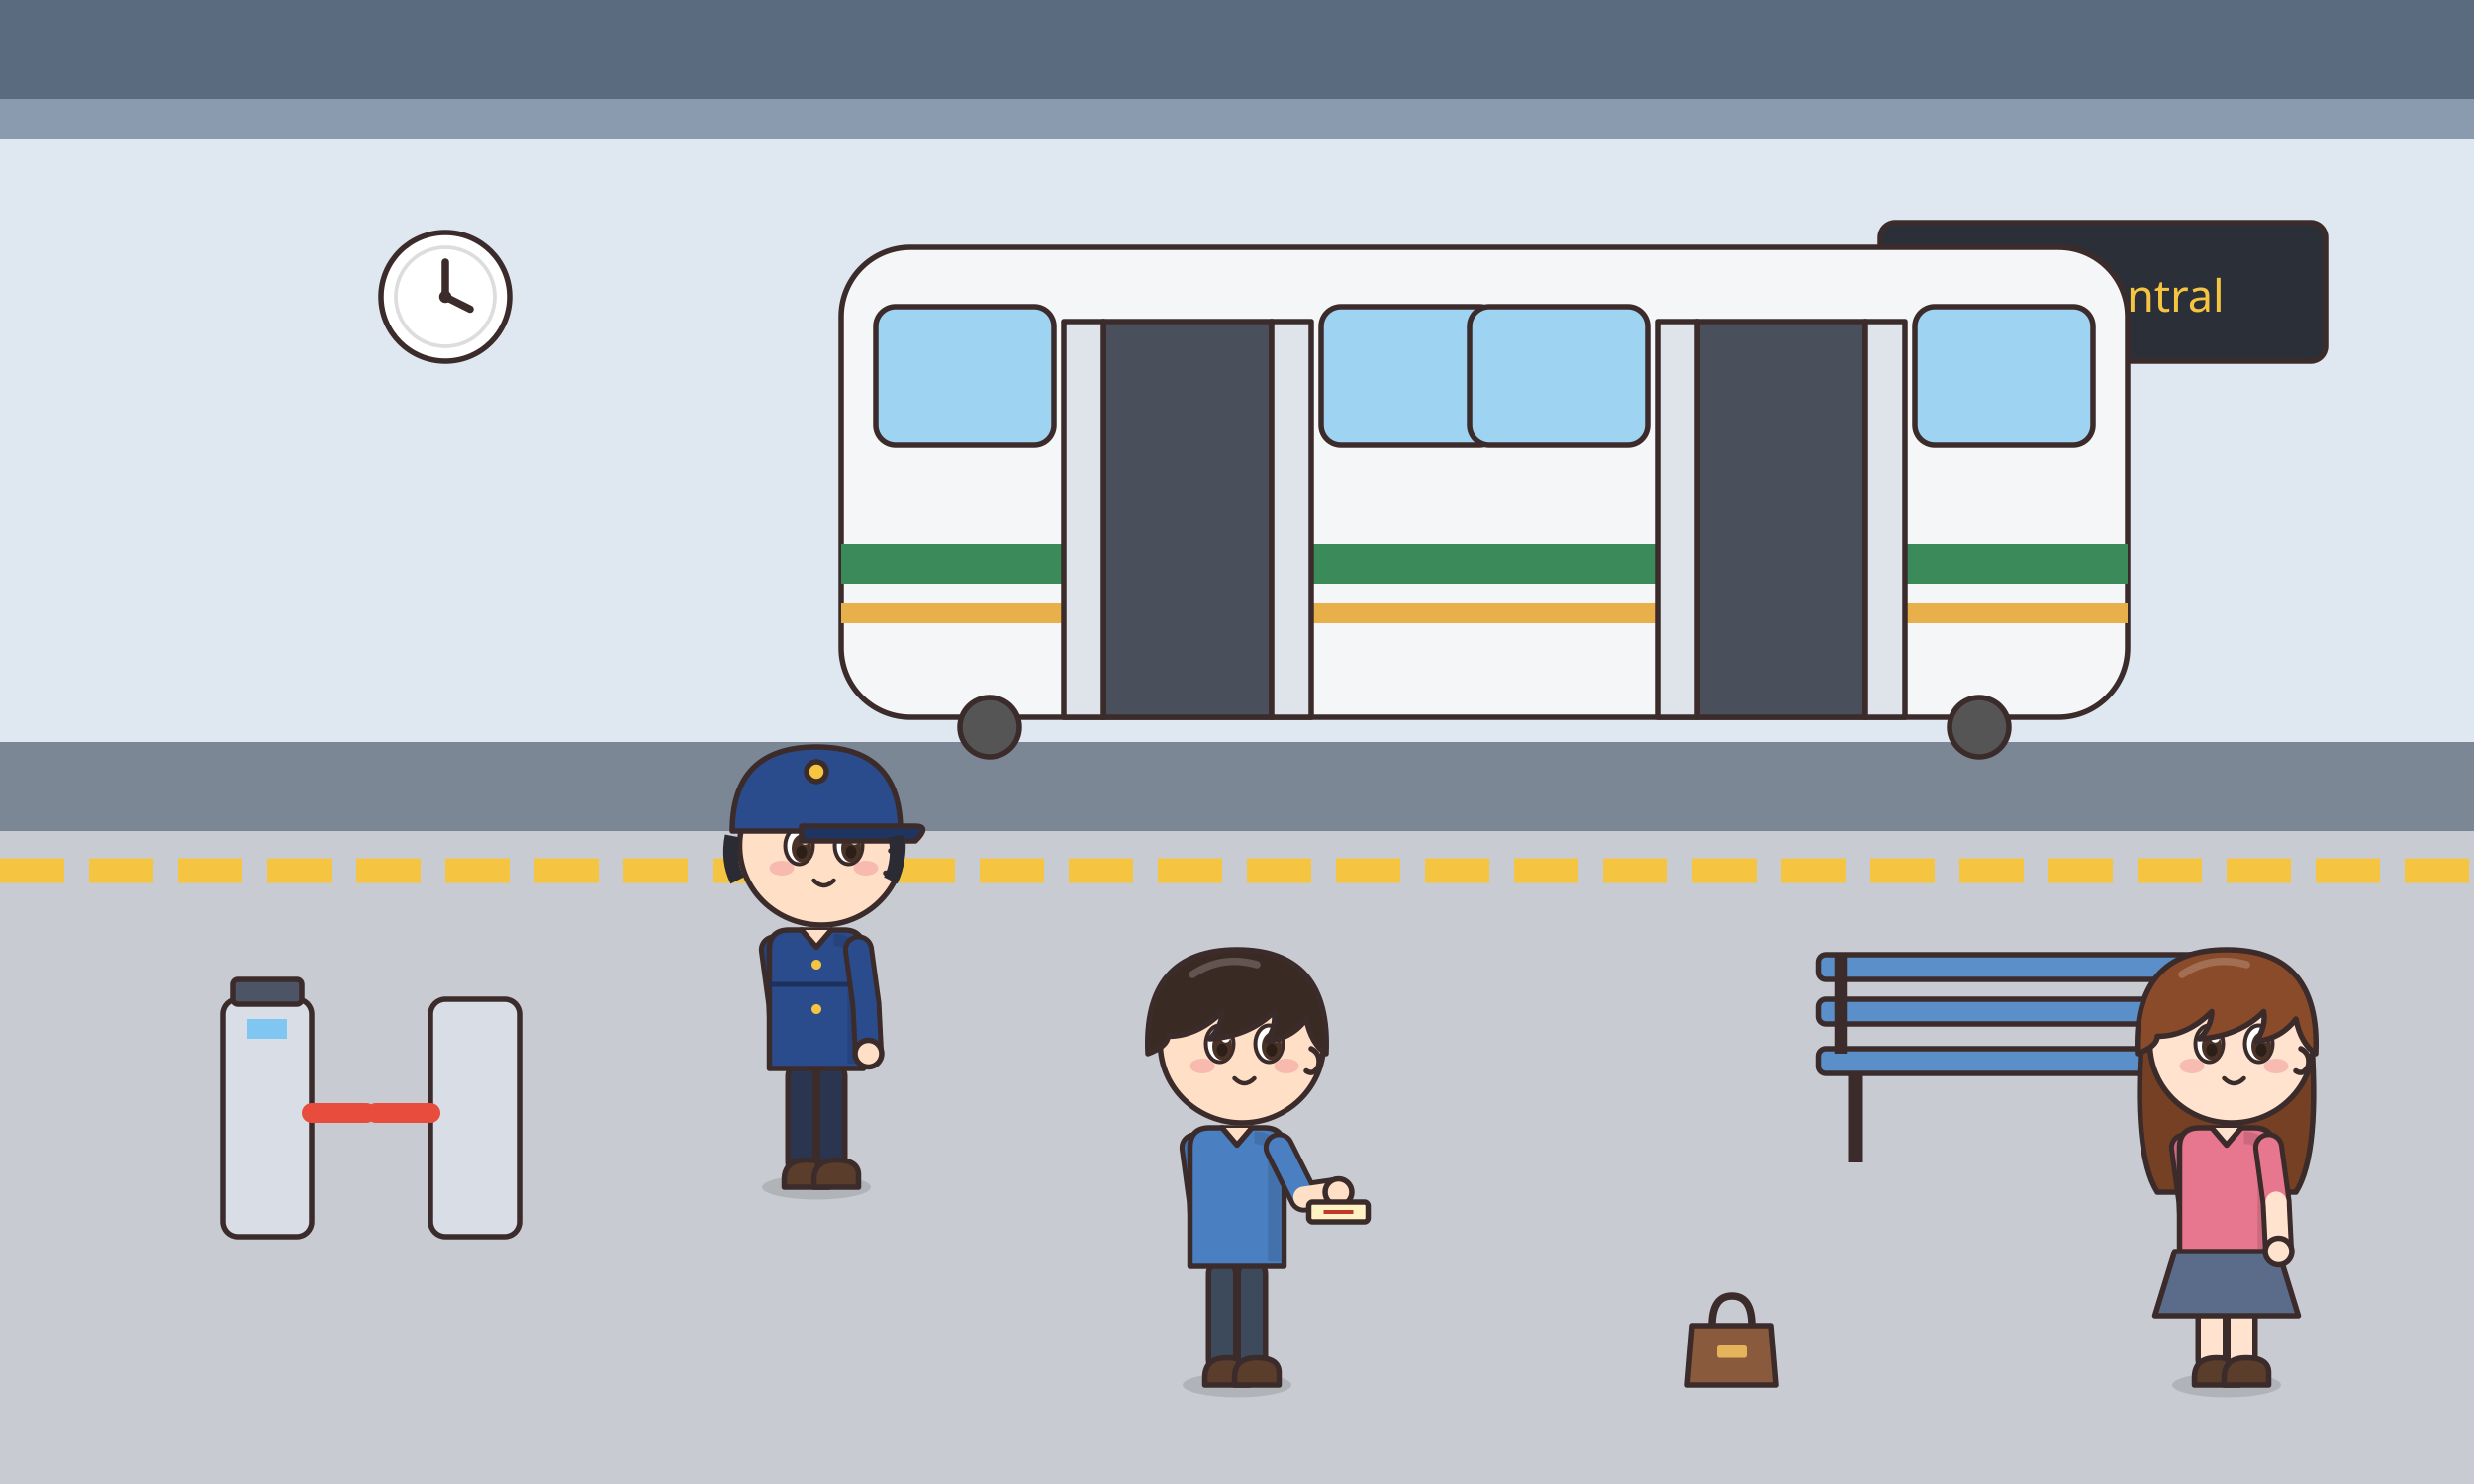
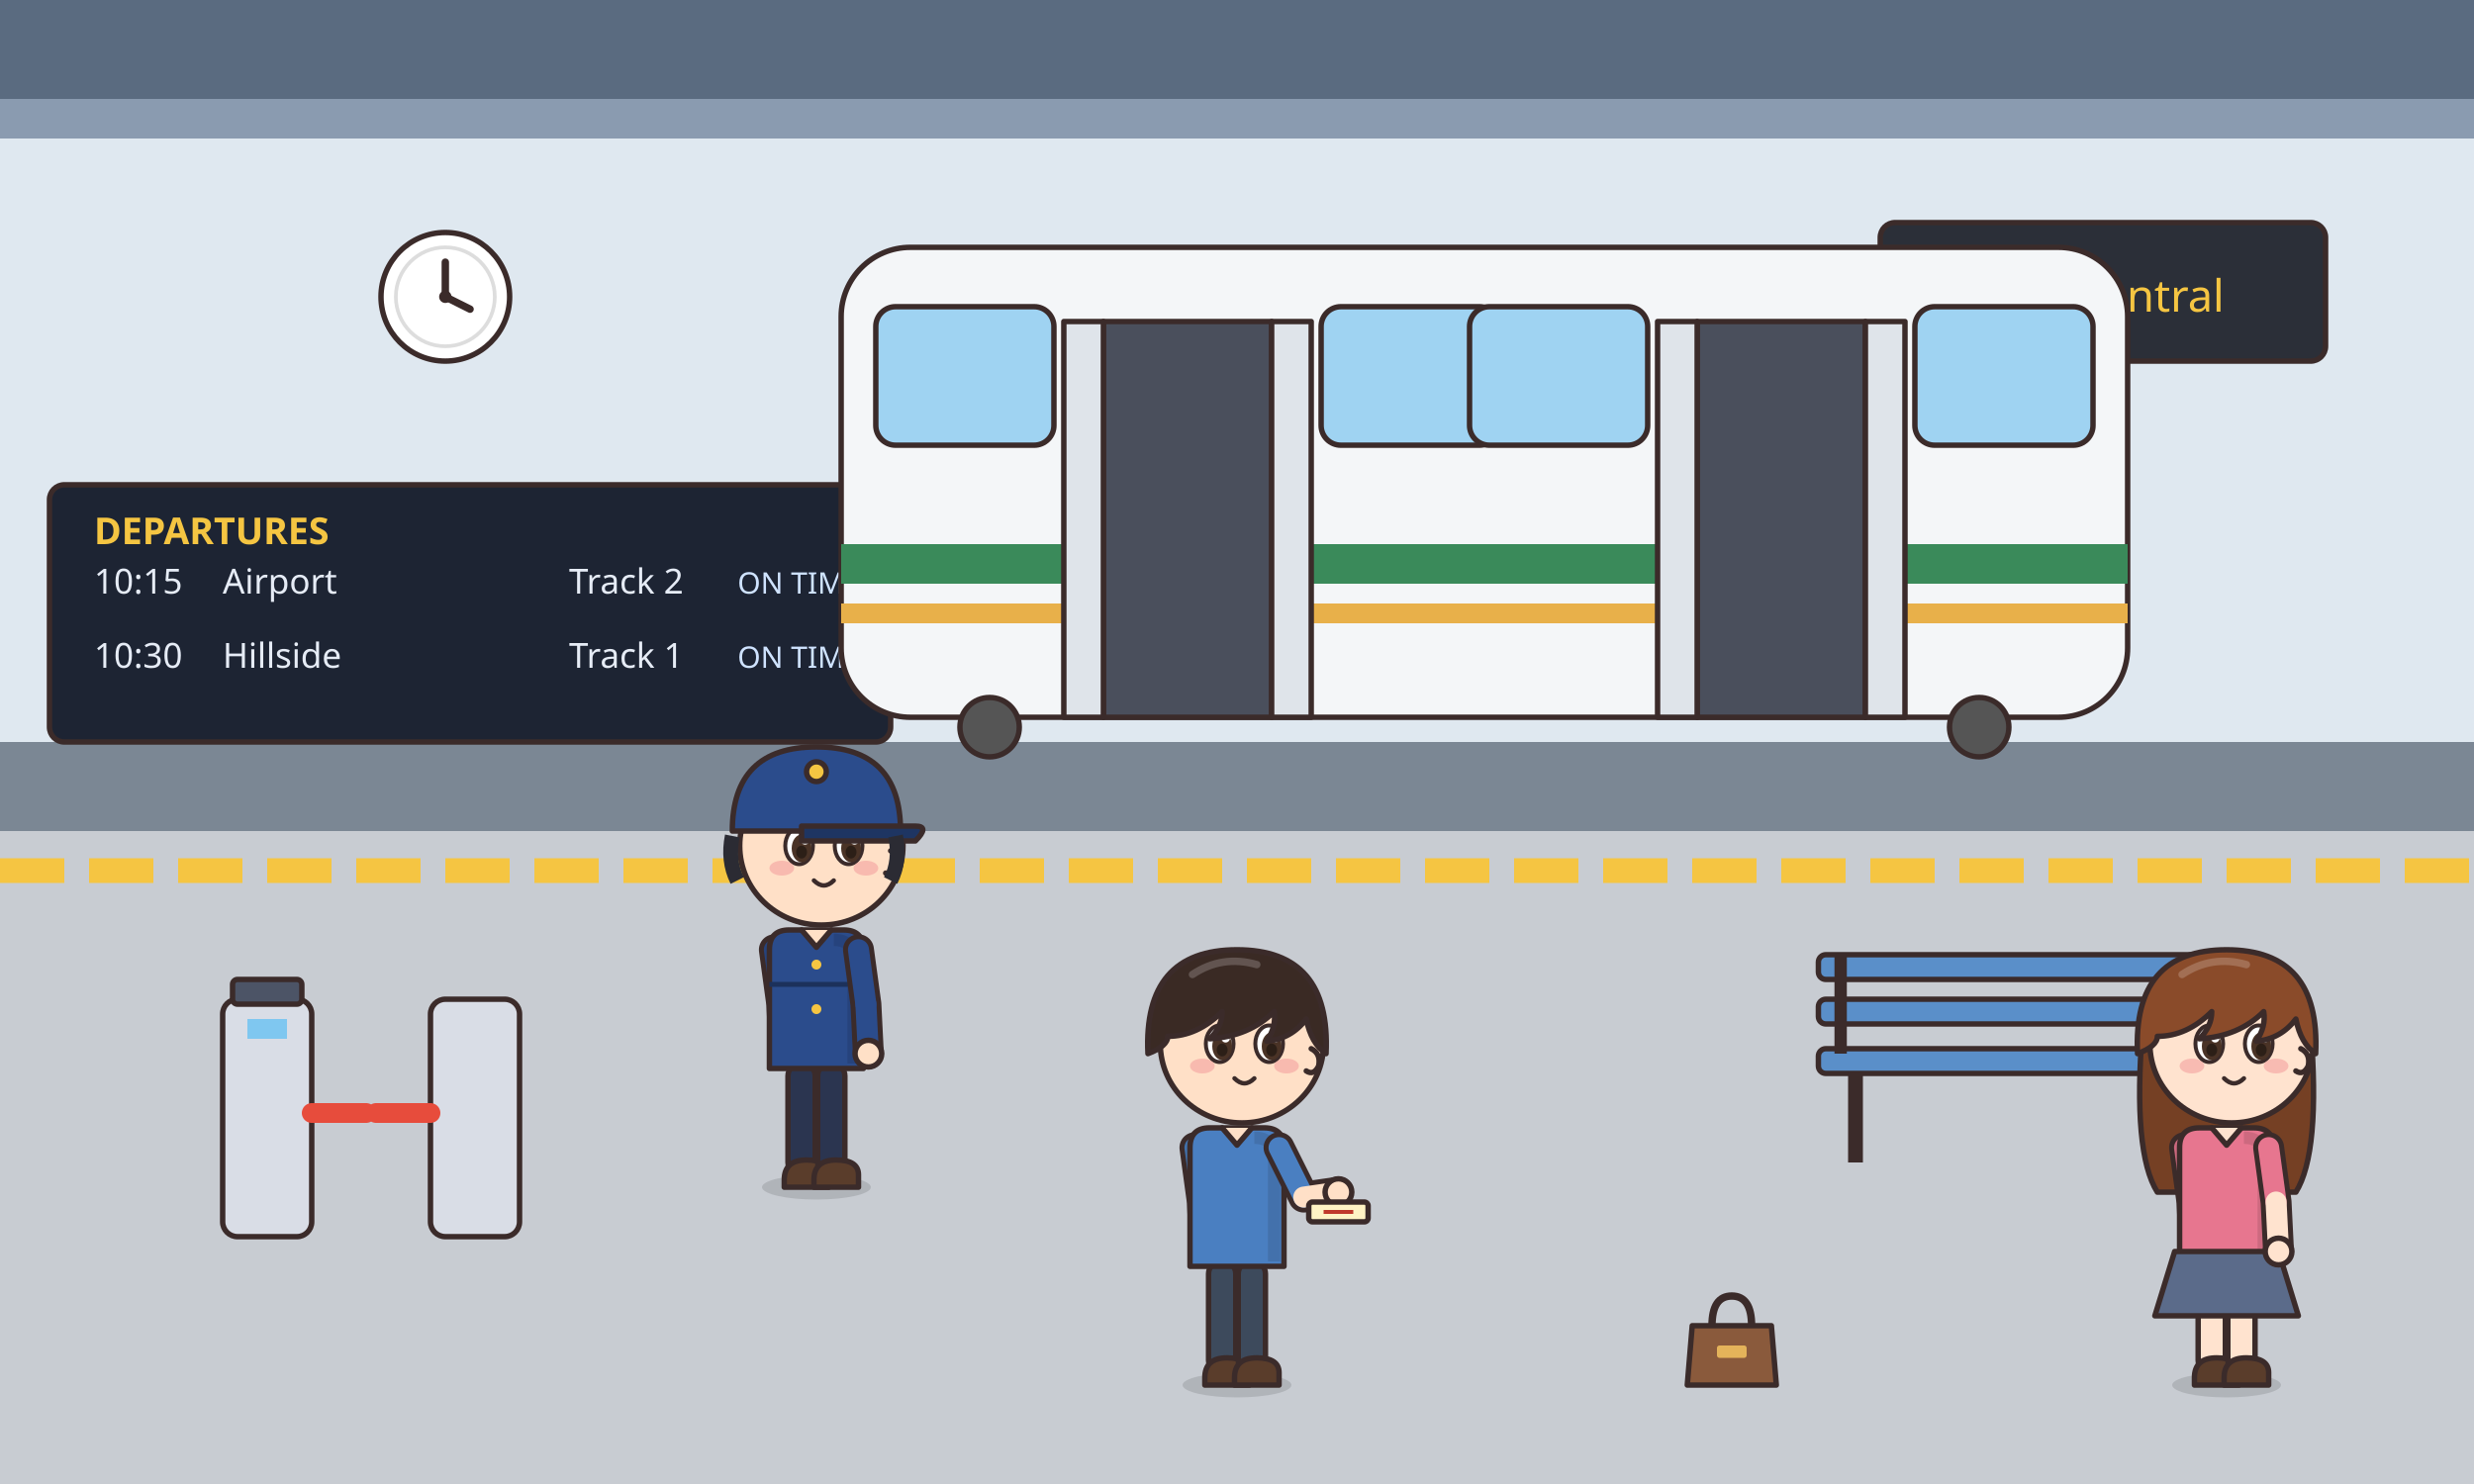
<svg xmlns="http://www.w3.org/2000/svg" viewBox="0 0 1000 600">
  <rect width="1000" height="600" fill="#dfe8f0" />
  <rect width="1000" height="40" fill="#5a6b80" />
  <rect x="0" y="40" width="1000" height="16" fill="#8a9bb0" />
  <rect y="300" width="1000" height="36" fill="#7b8794" />
  <rect y="336" width="1000" height="264" fill="#c8ccd2" />
  <path d="M0 352h1000" stroke="#f5c542" stroke-width="10" stroke-dasharray="26 10" />
  <rect x="760" y="90" width="180" height="56" rx="6" fill="#2b2f38" stroke="#3b2b2a" stroke-width="2.2" />
  <text x="850" y="126" text-anchor="middle" fill="#f5c542" font-size="18" font-family="'Lexend',sans-serif">For: Central</text>
  <g transform="translate(180 120)">
    <circle r="26" fill="#fff" stroke="#3b2b2a" stroke-width="2.2" stroke-linejoin="round" stroke-linecap="round" />
    <circle r="20" fill="none" stroke="#ddd" stroke-width="1.5" />
    <path d="M0 0v-14M0 0l10 5" stroke="#3b2b2a" stroke-width="3" stroke-linecap="round" />
    <circle r="2.5" fill="#3b2b2a" />
+   </g>
+   <g transform="translate(190 300)">
+     <rect x="-170" y="-104" width="340" height="104" rx="6" fill="#1d2433" stroke="#3b2b2a" stroke-width="2.2" stroke-linejoin="round" stroke-linecap="round" />
+     <text x="-152" y="-80" fill="#f5c542" font-size="15" font-weight="700" font-family="'Lexend',sans-serif">DEPARTURES</text>
+     <text x="-152" y="-60" fill="#e6ecf6" font-size="14" font-family="'Lexend',sans-serif">10:15</text>
+     <text x="-100" y="-60" fill="#e6ecf6" font-size="14" font-family="'Lexend',sans-serif">Airport</text>
+     <text x="40" y="-60" fill="#e6ecf6" font-size="14" font-family="'Lexend',sans-serif">Track 2</text>
+     <text x="158" y="-60" text-anchor="end" fill="#cfe3ff" font-size="12" font-family="'Lexend',sans-serif">ON TIME</text>
+     <text x="-152" y="-30" fill="#e6ecf6" font-size="14" font-family="'Lexend',sans-serif">10:30</text>
+     <text x="-100" y="-30" fill="#e6ecf6" font-size="14" font-family="'Lexend',sans-serif">Hillside</text>
+     <text x="40" y="-30" fill="#e6ecf6" font-size="14" font-family="'Lexend',sans-serif">Track 1</text>
+     <text x="158" y="-30" text-anchor="end" fill="#cfe3ff" font-size="12" font-family="'Lexend',sans-serif">ON TIME</text>
  </g>
  <g transform="translate(600 300)">
    <g class="train ">
      <rect x="-260" y="-200" width="520" height="190" rx="28" fill="#f4f6f8" stroke="#3b2b2a" stroke-width="2.2" stroke-linejoin="round" stroke-linecap="round" />
      <rect x="-260" y="-80" width="520" height="16" fill="#3a8a5a" />
      <rect x="-260" y="-56" width="520" height="8" fill="#e8b04a" />
      <rect x="-246" y="-176" width="72" height="56" rx="8" fill="#9fd3f2" stroke="#3b2b2a" stroke-width="2.2" stroke-linejoin="round" stroke-linecap="round" />
      <rect x="-66" y="-176" width="72" height="56" rx="8" fill="#9fd3f2" stroke="#3b2b2a" stroke-width="2.2" stroke-linejoin="round" stroke-linecap="round" />
      <rect x="-6" y="-176" width="72" height="56" rx="8" fill="#9fd3f2" stroke="#3b2b2a" stroke-width="2.2" stroke-linejoin="round" stroke-linecap="round" />
      <rect x="174" y="-176" width="72" height="56" rx="8" fill="#9fd3f2" stroke="#3b2b2a" stroke-width="2.2" stroke-linejoin="round" stroke-linecap="round" />
      <rect x="-154" y="-170" width="68" height="160" fill="#4a4f5c" stroke="#3b2b2a" stroke-width="2.2" stroke-linejoin="round" stroke-linecap="round" />
      <rect x="-170" y="-170" width="16" height="160" fill="#dfe4ea" stroke="#3b2b2a" stroke-width="2.2" stroke-linejoin="round" stroke-linecap="round" />
      <rect x="-86" y="-170" width="16" height="160" fill="#dfe4ea" stroke="#3b2b2a" stroke-width="2.2" stroke-linejoin="round" stroke-linecap="round" />
      <rect x="86" y="-170" width="68" height="160" fill="#4a4f5c" stroke="#3b2b2a" stroke-width="2.2" stroke-linejoin="round" stroke-linecap="round" />
      <rect x="70" y="-170" width="16" height="160" fill="#dfe4ea" stroke="#3b2b2a" stroke-width="2.2" stroke-linejoin="round" stroke-linecap="round" />
      <rect x="154" y="-170" width="16" height="160" fill="#dfe4ea" stroke="#3b2b2a" stroke-width="2.2" stroke-linejoin="round" stroke-linecap="round" />
      <circle cx="-200" cy="-6" r="12" fill="#555" stroke="#3b2b2a" stroke-width="2.2" stroke-linejoin="round" stroke-linecap="round" />
      <circle cx="200" cy="-6" r="12" fill="#555" stroke="#3b2b2a" stroke-width="2.2" stroke-linejoin="round" stroke-linecap="round" />
    </g>
  </g>
  <g transform="translate(820 470)">
    <path d="M-70 -36v36M70 -36v36" stroke="#3b2b2a" stroke-width="6" />
    <rect x="-85" y="-46" width="170" height="10" rx="3" fill="#5a8fc9" stroke="#3b2b2a" stroke-width="2.2" stroke-linejoin="round" stroke-linecap="round" />
    <rect x="-85" y="-84" width="170" height="10" rx="3" fill="#5a8fc9" stroke="#3b2b2a" stroke-width="2.2" stroke-linejoin="round" stroke-linecap="round" />
    <rect x="-85" y="-66" width="170" height="10" rx="3" fill="#5a8fc9" stroke="#3b2b2a" stroke-width="2.2" stroke-linejoin="round" stroke-linecap="round" />
    <path d="M-76 -84v40M76 -84v40" stroke="#3b2b2a" stroke-width="5" />
  </g>
  <g transform="translate(330 480)">
    <g class="fig" transform="scale(1)" style="--k:1">
      <ellipse cx="0" cy="0" rx="22" ry="5" fill="#000" opacity=".12" />
      <g class="armB">
        <path d="M-17 -96L-14 -74L-13 -54" fill="none" stroke="#3b2b2a" stroke-width="12.5" stroke-linecap="round" stroke-linejoin="round" />
        <path d="M-17 -96L-14 -74" fill="none" stroke="#26437b" stroke-width="8.5" stroke-linecap="round" />
        <path d="M-14 -74L-13 -54" fill="none" stroke="#26437b" stroke-width="8.5" stroke-linecap="round" />
        <circle cx="-13" cy="-54" r="5.4" fill="#ffe0c7" stroke="#3b2b2a" stroke-width="2.2" stroke-linejoin="round" stroke-linecap="round" />
      </g>
      <g class="lgB">
        <rect x="-11.5" y="-50" width="11" height="45" rx="5" fill="#2b3550" stroke="#3b2b2a" stroke-width="2.2" stroke-linejoin="round" stroke-linecap="round" />
        <path d="M-13 -3q0-8 9-8q9 0 9 6v5h-18z" fill="#5a3d2b" stroke="#3b2b2a" stroke-width="2.2" stroke-linejoin="round" stroke-linecap="round" />
      </g>
      <g class="lgF">
        <rect x="0.5" y="-50" width="11" height="45" rx="5" fill="#2b3550" stroke="#3b2b2a" stroke-width="2.2" stroke-linejoin="round" stroke-linecap="round" />
        <path d="M-1 -3q0-8 9-8q9 0 9 6v5h-18z" fill="#5a3d2b" stroke="#3b2b2a" stroke-width="2.2" stroke-linejoin="round" stroke-linecap="round" />
      </g>
      <path d="M-19 -96q0-8 8-8h22q8 0 8 8v48h-38z" fill="#2b4c8c" stroke="#3b2b2a" stroke-width="2.2" stroke-linejoin="round" stroke-linecap="round" />
      <path d="M7 -100q8 0 8 8v42" fill="none" stroke="#233e73" stroke-width="5" opacity=".6" />
      <path d="M-6 -104l6 7l6-7" fill="#ffe0c7" stroke="#3b2b2a" stroke-width="2.2" stroke-linejoin="round" stroke-linecap="round" />
      <path d="M-19 -82h38" stroke="#1c315b" stroke-width="2" />
      <circle cx="0" cy="-90" r="2" fill="#f5c542" />
      <circle cx="0" cy="-72" r="2" fill="#f5c542" />
      <g class="armF" style="transform-origin:17px -96px">
        <path d="M17 -96L20 -74L21 -54" fill="none" stroke="#3b2b2a" stroke-width="12.5" stroke-linecap="round" stroke-linejoin="round" />
        <path d="M17 -96L20 -74" fill="none" stroke="#2b4c8c" stroke-width="8.5" stroke-linecap="round" />
        <path d="M20 -74L21 -54" fill="none" stroke="#2b4c8c" stroke-width="8.5" stroke-linecap="round" />
        <circle cx="21" cy="-54" r="5.4" fill="#ffe0c7" stroke="#3b2b2a" stroke-width="2.2" stroke-linejoin="round" stroke-linecap="round" />
      </g>
      <ellipse cx="2" cy="-138" rx="33" ry="32" fill="#ffe0c7" stroke="#3b2b2a" stroke-width="2.2" stroke-linejoin="round" stroke-linecap="round" />
      <path d="M30 -136q4 2 3 7q-2 4-5 2" fill="#ffe0c7" stroke="#3b2b2a" stroke-width="2.2" stroke-linejoin="round" stroke-linecap="round" />
      <ellipse cx="-7" cy="-138" rx="5.6" ry="7.4" fill="#fff" stroke="#3b2b2a" stroke-width="1.6" />
      <ellipse cx="-6" cy="-137" rx="4" ry="5.6" fill="#4a3326" />
      <ellipse cx="-6" cy="-135.5" rx="2.2" ry="2.6" fill="#2c1f17" />
      <circle cx="-4.6" cy="-140.2" r="1.7" fill="#fff" />
      <ellipse cx="13" cy="-138" rx="5.6" ry="7.4" fill="#fff" stroke="#3b2b2a" stroke-width="1.6" />
      <ellipse cx="14" cy="-137" rx="4" ry="5.6" fill="#4a3326" />
      <ellipse cx="14" cy="-135.5" rx="2.2" ry="2.6" fill="#2c1f17" />
      <circle cx="15.4" cy="-140.2" r="1.7" fill="#fff" />
      <path d="M-12 -149q5 -3 9 -1M9 -150q5 -2 9 1" fill="none" stroke="#1e1e24" stroke-width="2" stroke-linecap="round" />
      <ellipse cx="-14" cy="-129" rx="5" ry="3" fill="#f39a9a" opacity=".55" />
      <ellipse cx="20" cy="-129" rx="5" ry="3" fill="#f39a9a" opacity=".55" />
      <g class="m-c">
        <path d="M-1 -124q4 4 8 0" fill="none" stroke="#3b2b2a" stroke-width="1.8" stroke-linecap="round" />
      </g>
      <g class="m-o" opacity="0">
        <path d="M-2 -125q5 -2 10 0q-1 8-5 8q-4 0-5-8z" fill="#b8473f" stroke="#3b2b2a" stroke-width="1.5" />
      </g>
      <path d="M-34 -144q0-34 34-34q34 0 34 34z" fill="#2b4c8c" stroke="#3b2b2a" stroke-width="2.2" stroke-linejoin="round" stroke-linecap="round" />
      <path d="M-6 -146h46q6 0 0 6h-46z" fill="#1e3562" stroke="#3b2b2a" stroke-width="2.2" stroke-linejoin="round" stroke-linecap="round" />
      <circle cx="0" cy="-168" r="4" fill="#f5c542" stroke="#3b2b2a" stroke-width="2.2" stroke-linejoin="round" stroke-linecap="round" />
      <path d="M-34 -142q-2 10 2 18M32 -142q2 10-2 18" stroke="#2b2b33" stroke-width="6" fill="none" />
    </g>
  </g>
  <g transform="translate(150 500)">
    <rect x="-60" y="-96" width="36" height="96" rx="6" fill="#d9dde6" stroke="#3b2b2a" stroke-width="2.2" stroke-linejoin="round" stroke-linecap="round" />
    <rect x="24" y="-96" width="36" height="96" rx="6" fill="#d9dde6" stroke="#3b2b2a" stroke-width="2.2" stroke-linejoin="round" stroke-linecap="round" />
    <rect x="-56" y="-104" width="28" height="10" rx="2" fill="#4c5466" stroke="#3b2b2a" stroke-width="2.2" stroke-linejoin="round" stroke-linecap="round" />
    <rect x="-50" y="-88" width="16" height="8" fill="#7fc7f0" />
    <path d="M-24 -50h22M24 -50h-22" stroke="#e74c3c" stroke-width="8" stroke-linecap="round" />
  </g>
  <g transform="translate(700 560)">
    <g class="pr">
      <path d="M-18 0l2-24h32l2 24z" fill="#8a5a3c" stroke="#3b2b2a" stroke-width="2.2" stroke-linejoin="round" stroke-linecap="round" />
      <path d="M-8 -24q0-12 8-12q8 0 8 12" fill="none" stroke="#3b2b2a" stroke-width="3" />
      <rect x="-6" y="-16" width="12" height="5" rx="1" fill="#e4b35a" />
    </g>
  </g>
  <g transform="translate(500 560)">
    <g class="fig" transform="scale(1)" style="--k:1">
      <ellipse cx="0" cy="0" rx="22" ry="5" fill="#000" opacity=".12" />
      <g class="armB">
        <path d="M-17 -96L-14 -74L-13 -54" fill="none" stroke="#3b2b2a" stroke-width="12.5" stroke-linecap="round" stroke-linejoin="round" />
        <path d="M-17 -96L-14 -74" fill="none" stroke="#4170aa" stroke-width="8.5" stroke-linecap="round" />
        <path d="M-14 -74L-13 -54" fill="none" stroke="#ffe0c7" stroke-width="8.5" stroke-linecap="round" />
        <circle cx="-13" cy="-54" r="5.4" fill="#ffe0c7" stroke="#3b2b2a" stroke-width="2.2" stroke-linejoin="round" stroke-linecap="round" />
      </g>
      <g class="lgB">
        <rect x="-11.5" y="-50" width="11" height="45" rx="5" fill="#3d4a5c" stroke="#3b2b2a" stroke-width="2.2" stroke-linejoin="round" stroke-linecap="round" />
        <path d="M-13 -3q0-8 9-8q9 0 9 6v5h-18z" fill="#5a3d2b" stroke="#3b2b2a" stroke-width="2.2" stroke-linejoin="round" stroke-linecap="round" />
      </g>
      <g class="lgF">
        <rect x="0.5" y="-50" width="11" height="45" rx="5" fill="#3d4a5c" stroke="#3b2b2a" stroke-width="2.2" stroke-linejoin="round" stroke-linecap="round" />
        <path d="M-1 -3q0-8 9-8q9 0 9 6v5h-18z" fill="#5a3d2b" stroke="#3b2b2a" stroke-width="2.2" stroke-linejoin="round" stroke-linecap="round" />
      </g>
      <path d="M-19 -96q0-8 8-8h22q8 0 8 8v48h-38z" fill="#4a7fc1" stroke="#3b2b2a" stroke-width="2.2" stroke-linejoin="round" stroke-linecap="round" />
      <path d="M7 -100q8 0 8 8v42" fill="none" stroke="#3d689e" stroke-width="5" opacity=".6" />
      <path d="M-6 -104l6 7l6-7" fill="#ffe0c7" stroke="#3b2b2a" stroke-width="2.2" stroke-linejoin="round" stroke-linecap="round" />
      <g class="armF" style="transform-origin:17px -96px">
        <path d="M17 -96L27 -76L41 -78" fill="none" stroke="#3b2b2a" stroke-width="12.5" stroke-linecap="round" stroke-linejoin="round" />
        <path d="M17 -96L27 -76" fill="none" stroke="#4a7fc1" stroke-width="8.5" stroke-linecap="round" />
        <path d="M27 -76L41 -78" fill="none" stroke="#ffe0c7" stroke-width="8.5" stroke-linecap="round" />
        <circle cx="41" cy="-78" r="5.4" fill="#ffe0c7" stroke="#3b2b2a" stroke-width="2.2" stroke-linejoin="round" stroke-linecap="round" />
      </g>
      <ellipse cx="2" cy="-138" rx="33" ry="32" fill="#ffe0c7" stroke="#3b2b2a" stroke-width="2.2" stroke-linejoin="round" stroke-linecap="round" />
      <path d="M30 -136q4 2 3 7q-2 4-5 2" fill="#ffe0c7" stroke="#3b2b2a" stroke-width="2.2" stroke-linejoin="round" stroke-linecap="round" />
      <ellipse cx="-7" cy="-138" rx="5.6" ry="7.4" fill="#fff" stroke="#3b2b2a" stroke-width="1.6" />
      <ellipse cx="-6" cy="-137" rx="4" ry="5.6" fill="#4a3326" />
      <ellipse cx="-6" cy="-135.5" rx="2.2" ry="2.6" fill="#2c1f17" />
      <circle cx="-4.6" cy="-140.2" r="1.7" fill="#fff" />
      <ellipse cx="13" cy="-138" rx="5.6" ry="7.4" fill="#fff" stroke="#3b2b2a" stroke-width="1.6" />
      <ellipse cx="14" cy="-137" rx="4" ry="5.6" fill="#4a3326" />
      <ellipse cx="14" cy="-135.5" rx="2.2" ry="2.6" fill="#2c1f17" />
      <circle cx="15.4" cy="-140.2" r="1.7" fill="#fff" />
      <path d="M-12 -149q5 -3 9 -1M9 -150q5 -2 9 1" fill="none" stroke="#291d19" stroke-width="2" stroke-linecap="round" />
      <ellipse cx="-14" cy="-129" rx="5" ry="3" fill="#f39a9a" opacity=".55" />
      <ellipse cx="20" cy="-129" rx="5" ry="3" fill="#f39a9a" opacity=".55" />
      <g class="m-c">
        <path d="M-1 -124q4 4 8 0" fill="none" stroke="#3b2b2a" stroke-width="1.8" stroke-linecap="round" />
      </g>
      <g class="m-o" opacity="0">
        <path d="M-2 -125q5 -2 10 0q-1 8-5 8q-4 0-5-8z" fill="#b8473f" stroke="#3b2b2a" stroke-width="1.5" />
      </g>
      <path d="M-36 -134q-2-42 36-42q38 0 36 42q-6-4-8-14q-6 8-16 9q4-6 3-12q-10 10-26 11q5-5 5-11q-10 10-22 10q0 4-8 7z" fill="#3a2a24" stroke="#3b2b2a" stroke-width="2.2" stroke-linejoin="round" stroke-linecap="round" />
      <path d="M-18 -166q12-8 26-4" fill="none" stroke="#6b5f5b" stroke-width="3" stroke-linecap="round" opacity=".8" />
    </g>
  </g>
  <g transform="translate(900 560)">
    <g class="fig" transform="scale(1)" style="--k:1">
      <ellipse cx="0" cy="0" rx="22" ry="5" fill="#000" opacity=".12" />
      <path d="M-34 -144q-4 50 6 66h56q10-16 6-66z" fill="#754024" stroke="#3b2b2a" stroke-width="2.2" stroke-linejoin="round" stroke-linecap="round" />
      <g class="armB">
        <path d="M-17 -96L-14 -74L-13 -54" fill="none" stroke="#3b2b2a" stroke-width="12.5" stroke-linecap="round" stroke-linejoin="round" />
        <path d="M-17 -96L-14 -74" fill="none" stroke="#cb687e" stroke-width="8.5" stroke-linecap="round" />
        <path d="M-14 -74L-13 -54" fill="none" stroke="#ffe3cf" stroke-width="8.5" stroke-linecap="round" />
        <circle cx="-13" cy="-54" r="5.4" fill="#ffe3cf" stroke="#3b2b2a" stroke-width="2.2" stroke-linejoin="round" stroke-linecap="round" />
      </g>
      <g class="lgB">
        <rect x="-11.5" y="-50" width="11" height="45" rx="5" fill="#ffe3cf" stroke="#3b2b2a" stroke-width="2.2" stroke-linejoin="round" stroke-linecap="round" />
        <path d="M-13 -3q0-8 9-8q9 0 9 6v5h-18z" fill="#5a3d2b" stroke="#3b2b2a" stroke-width="2.2" stroke-linejoin="round" stroke-linecap="round" />
      </g>
      <g class="lgF">
        <rect x="0.5" y="-50" width="11" height="45" rx="5" fill="#ffe3cf" stroke="#3b2b2a" stroke-width="2.2" stroke-linejoin="round" stroke-linecap="round" />
        <path d="M-1 -3q0-8 9-8q9 0 9 6v5h-18z" fill="#5a3d2b" stroke="#3b2b2a" stroke-width="2.2" stroke-linejoin="round" stroke-linecap="round" />
      </g>
      <path d="M-19 -96q0-8 8-8h22q8 0 8 8v48h-38z" fill="#e7768f" stroke="#3b2b2a" stroke-width="2.2" stroke-linejoin="round" stroke-linecap="round" />
      <path d="M7 -100q8 0 8 8v42" fill="none" stroke="#bd6175" stroke-width="5" opacity=".6" />
      <path d="M-6 -104l6 7l6-7" fill="#ffe3cf" stroke="#3b2b2a" stroke-width="2.2" stroke-linejoin="round" stroke-linecap="round" />
      <path d="M-21 -54h42l8 26h-58z" fill="#5b6b8a" stroke="#3b2b2a" stroke-width="2.2" stroke-linejoin="round" stroke-linecap="round" />
      <g class="armF" style="transform-origin:17px -96px">
        <path d="M17 -96L20 -74L21 -54" fill="none" stroke="#3b2b2a" stroke-width="12.5" stroke-linecap="round" stroke-linejoin="round" />
        <path d="M17 -96L20 -74" fill="none" stroke="#e7768f" stroke-width="8.5" stroke-linecap="round" />
        <path d="M20 -74L21 -54" fill="none" stroke="#ffe3cf" stroke-width="8.5" stroke-linecap="round" />
        <circle cx="21" cy="-54" r="5.4" fill="#ffe3cf" stroke="#3b2b2a" stroke-width="2.2" stroke-linejoin="round" stroke-linecap="round" />
      </g>
      <ellipse cx="2" cy="-138" rx="33" ry="32" fill="#ffe3cf" stroke="#3b2b2a" stroke-width="2.2" stroke-linejoin="round" stroke-linecap="round" />
      <path d="M30 -136q4 2 3 7q-2 4-5 2" fill="#ffe3cf" stroke="#3b2b2a" stroke-width="2.2" stroke-linejoin="round" stroke-linecap="round" />
      <ellipse cx="-7" cy="-138" rx="5.6" ry="7.4" fill="#fff" stroke="#3b2b2a" stroke-width="1.6" />
      <ellipse cx="-6" cy="-137" rx="4" ry="5.6" fill="#4a3326" />
      <ellipse cx="-6" cy="-135.5" rx="2.2" ry="2.6" fill="#2c1f17" />
      <circle cx="-4.6" cy="-140.2" r="1.7" fill="#fff" />
      <ellipse cx="13" cy="-138" rx="5.6" ry="7.4" fill="#fff" stroke="#3b2b2a" stroke-width="1.6" />
      <ellipse cx="14" cy="-137" rx="4" ry="5.6" fill="#4a3326" />
      <ellipse cx="14" cy="-135.5" rx="2.2" ry="2.6" fill="#2c1f17" />
      <circle cx="15.4" cy="-140.2" r="1.7" fill="#fff" />
      <path d="M-12 -149q5 -3 9 -1M9 -150q5 -2 9 1" fill="none" stroke="#61351d" stroke-width="2" stroke-linecap="round" />
      <ellipse cx="-14" cy="-129" rx="5" ry="3" fill="#f39a9a" opacity=".55" />
      <ellipse cx="20" cy="-129" rx="5" ry="3" fill="#f39a9a" opacity=".55" />
      <g class="m-c">
        <path d="M-1 -124q4 4 8 0" fill="none" stroke="#3b2b2a" stroke-width="1.8" stroke-linecap="round" />
      </g>
      <g class="m-o" opacity="0">
        <path d="M-2 -125q5 -2 10 0q-1 8-5 8q-4 0-5-8z" fill="#b8473f" stroke="#3b2b2a" stroke-width="1.5" />
      </g>
      <path d="M-36 -134q-2-42 36-42q38 0 36 42q-6-4-8-14q-6 8-16 9q4-6 3-12q-10 10-26 11q5-5 5-11q-10 10-22 10q0 4-8 7z" fill="#8a4b2a" stroke="#3b2b2a" stroke-width="2.2" stroke-linejoin="round" stroke-linecap="round" />
      <path d="M-18 -166q12-8 26-4" fill="none" stroke="#a7785f" stroke-width="3" stroke-linecap="round" opacity=".8" />
    </g>
  </g>
  <g transform="translate(541 494)">
    <g class="pr">
      <rect x="-12" y="-8" width="24" height="8" rx="1.5" fill="#fff3c4" stroke="#3b2b2a" stroke-width="2.2" stroke-linejoin="round" stroke-linecap="round" />
      <path d="M-6 -4h12" stroke="#c0392b" stroke-width="1.6" />
    </g>
  </g>
</svg>
